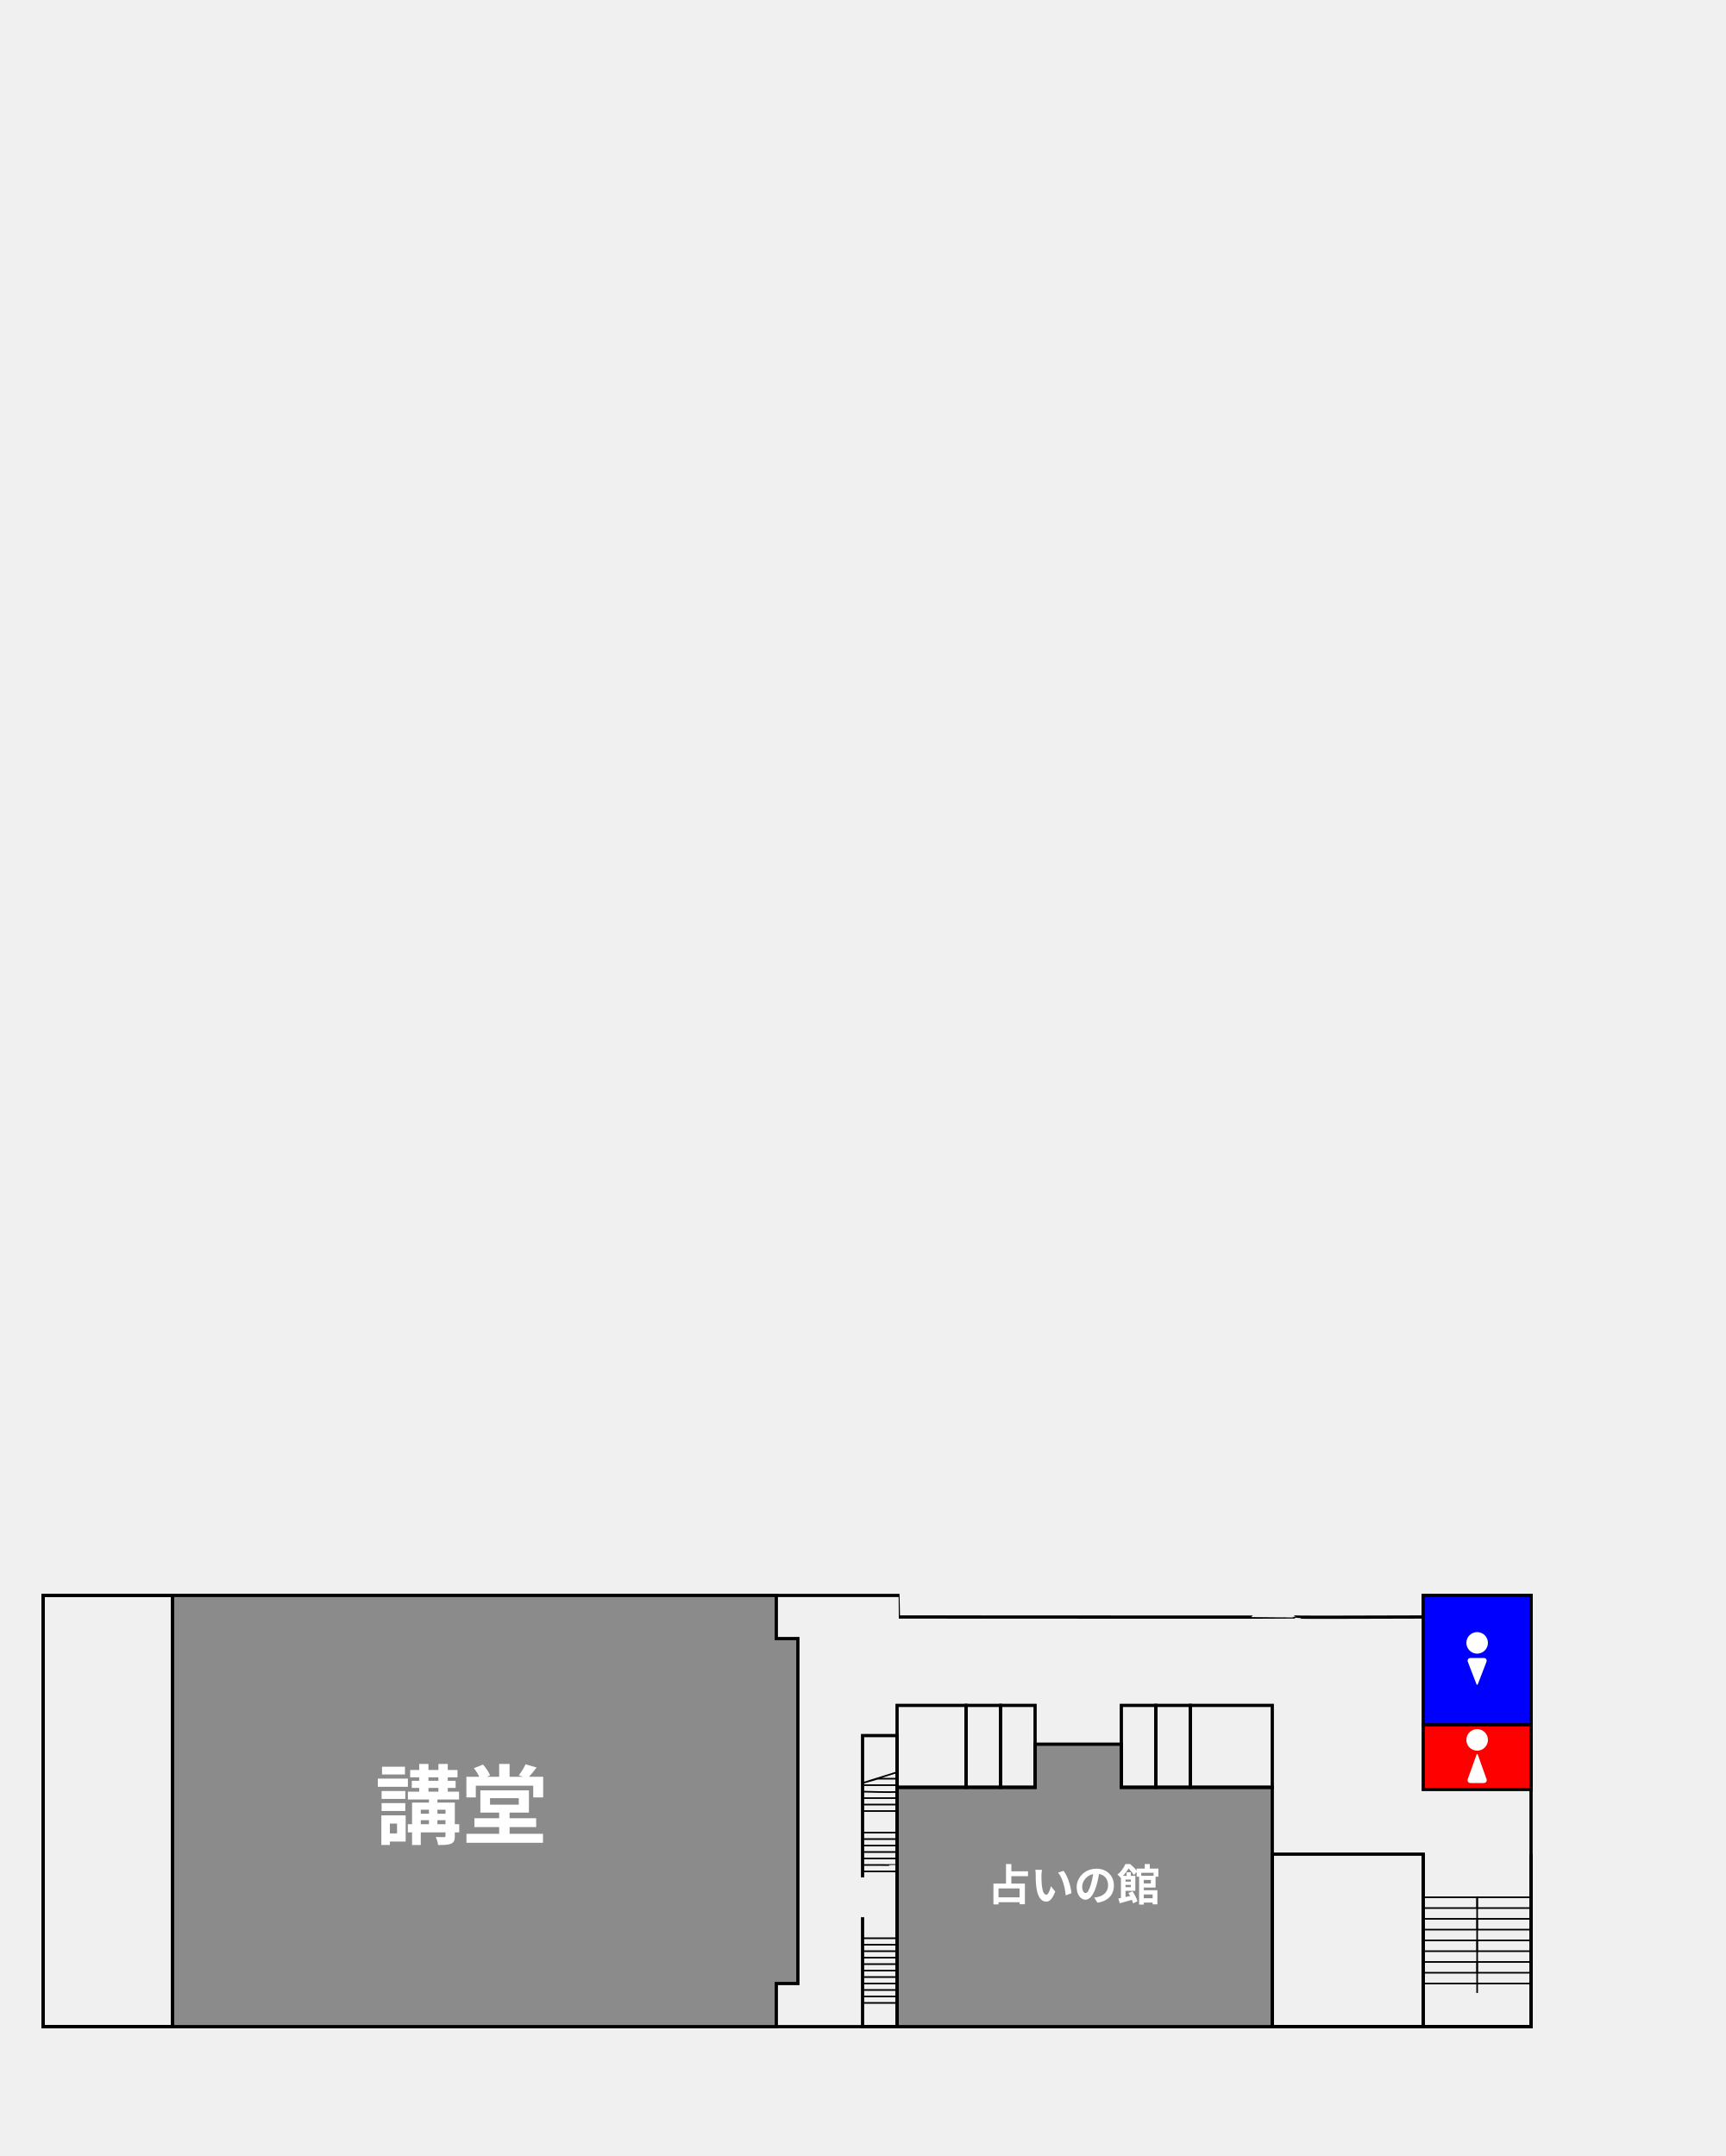
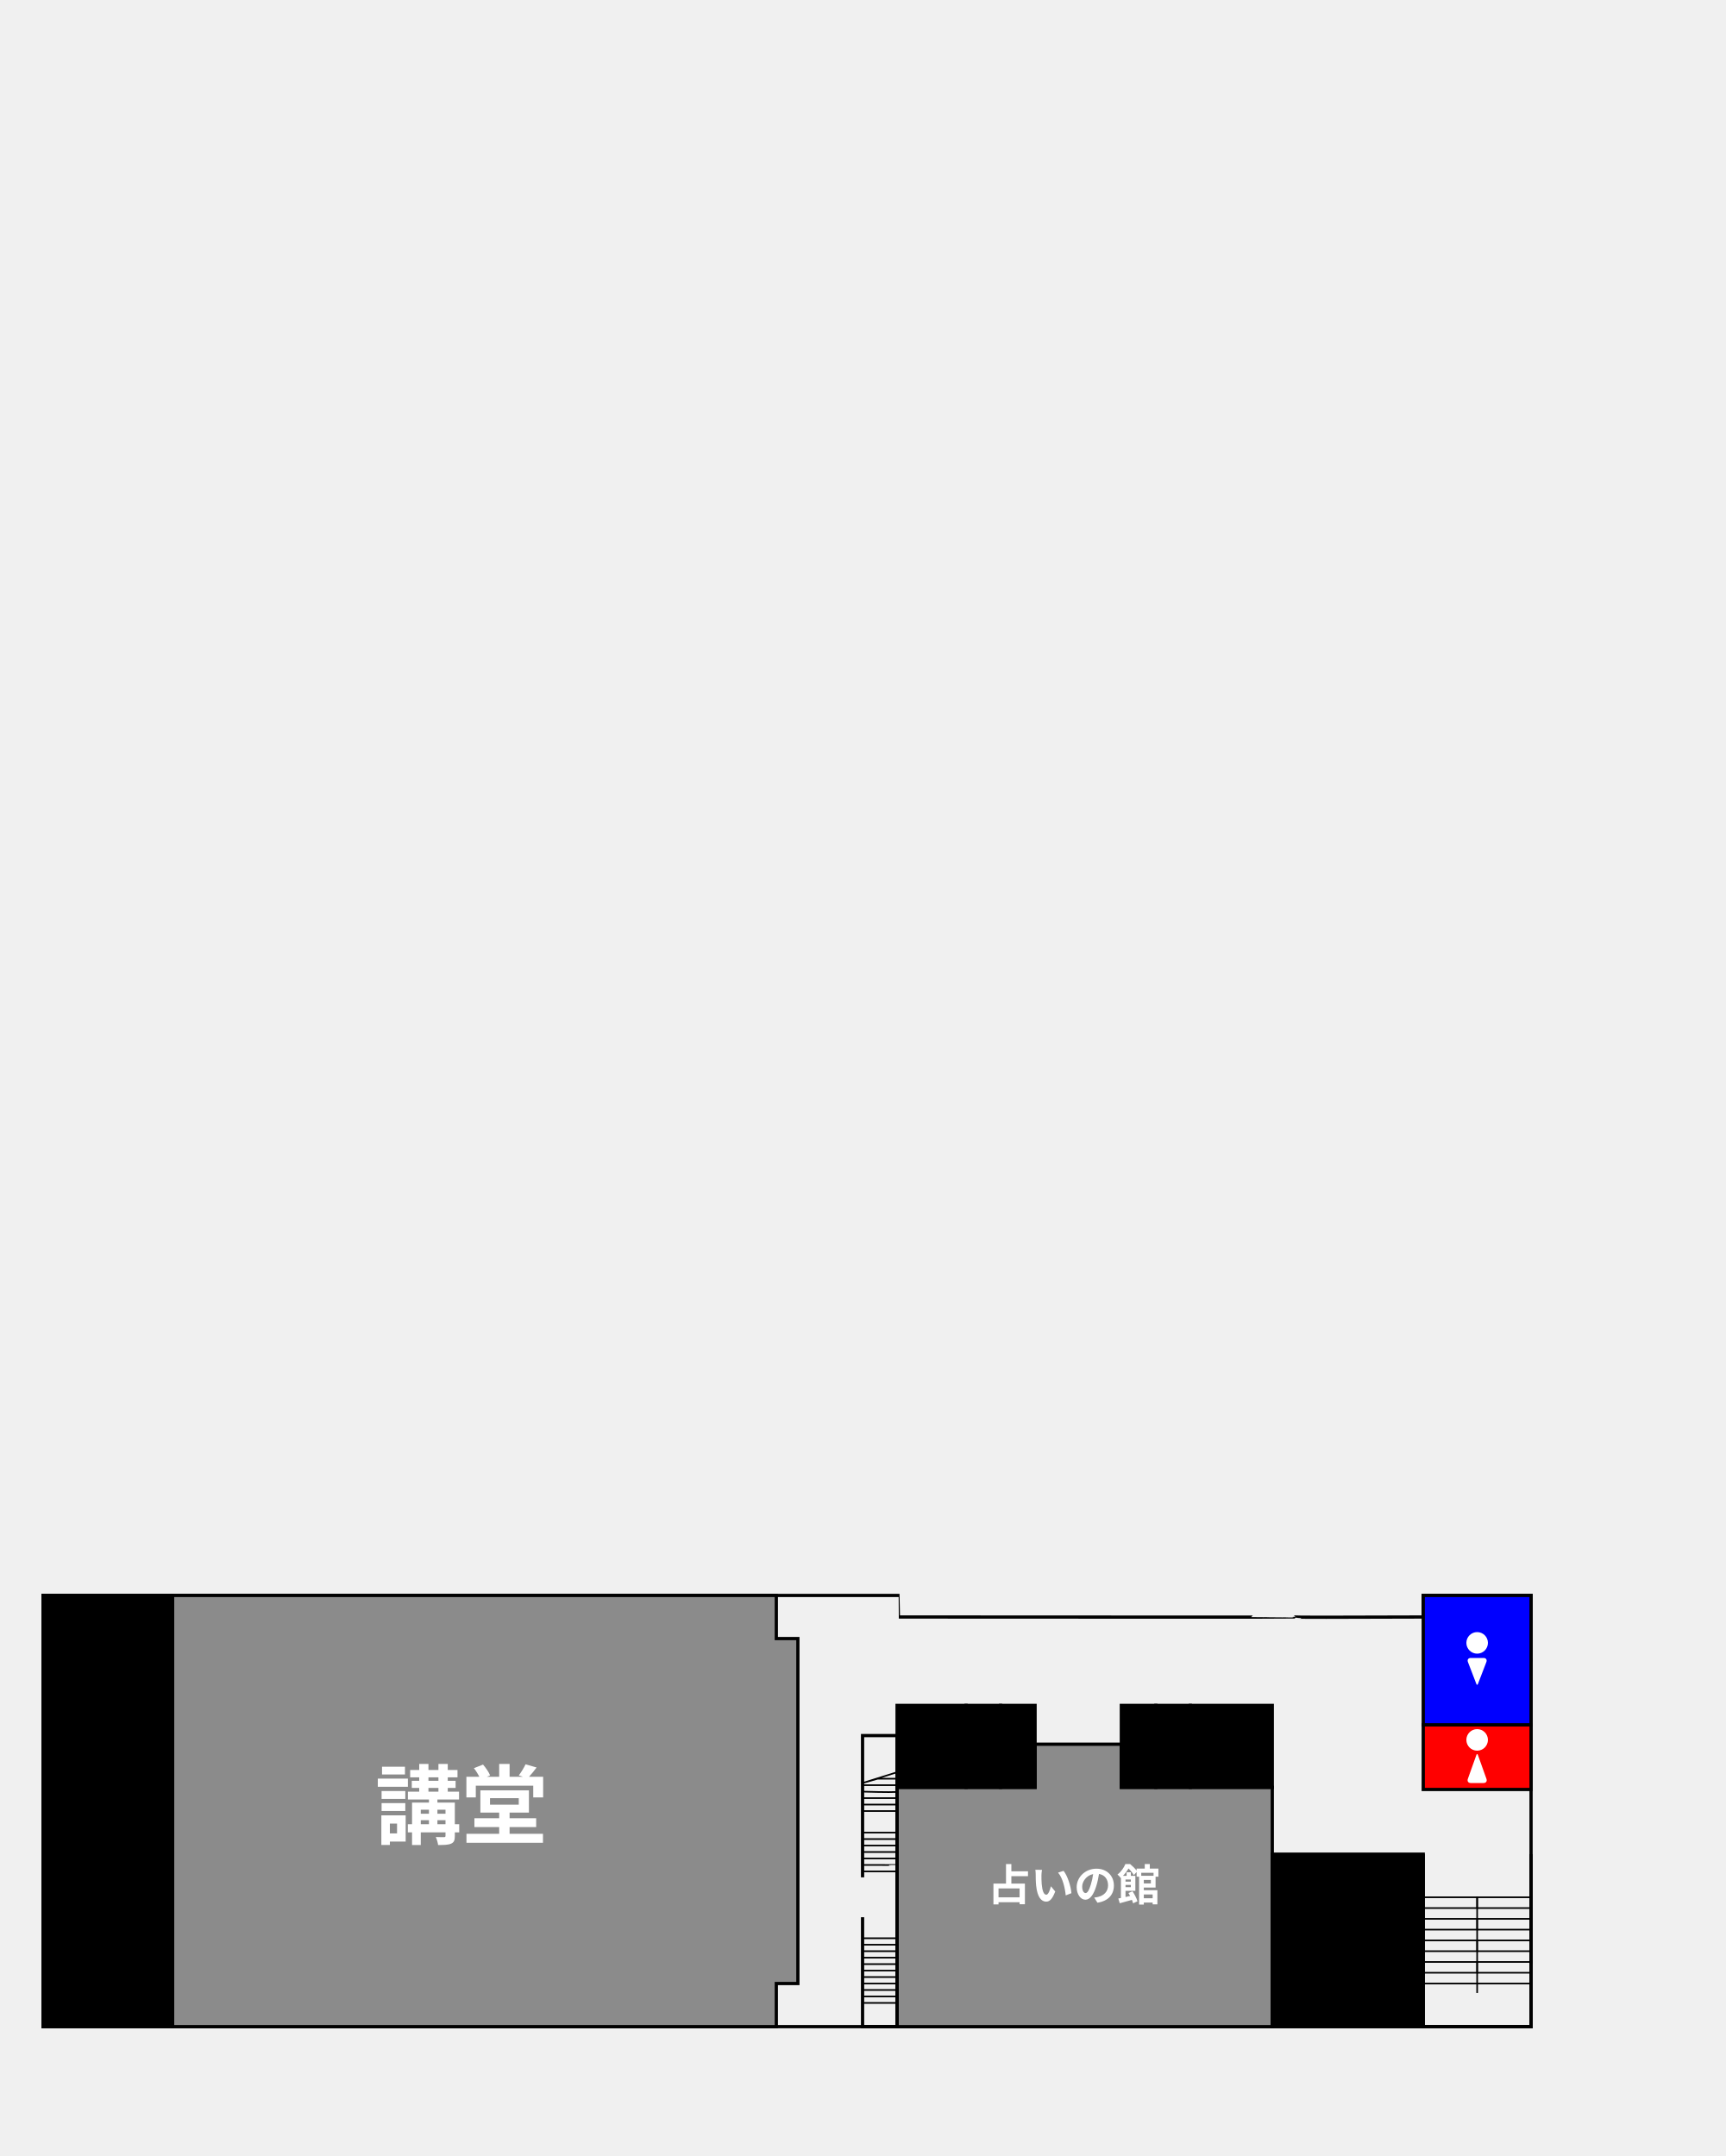
<svg xmlns="http://www.w3.org/2000/svg" style="isolation:isolate" viewBox="0 0 800 1000" width="800pt" height="1000pt">
  <defs>
-     <clipPath id="_clipPath_5HxvfMb5LbIqoThoA37MidRPVBgiZItF">
+     <clipPath id="_clipPath_pnHNjigAZ8pivMClsyzMRR3Y58egCfVp">
      <rect width="800" height="1000" />
    </clipPath>
  </defs>
-   <g clip-path="url(#_clipPath_5HxvfMb5LbIqoThoA37MidRPVBgiZItF)">
+   <g clip-path="url(#_clipPath_pnHNjigAZ8pivMClsyzMRR3Y58egCfVp)">
    <g style="isolation:isolate" id="outer">
      <path d=" M 20 740 L 20 940 L 420 940 L 600 940 L 710 940 L 710 910" id="パス" fill="none" vector-effect="non-scaling-stroke" stroke-width="2" stroke="rgb(0,0,0)" stroke-linejoin="miter" stroke-linecap="square" stroke-miterlimit="3" />
      <path d=" M 710 770 L 710 740 L 660 740 L 660 750 Q 600.047 750.234 600 750 C 600 750.141 484.918 750 417 750 C 416.977 749.988 417.012 740.004 417 740 Q 273.68 740 20 740" id="パス" fill="none" vector-effect="non-scaling-stroke" stroke-width="2" stroke="rgb(0,0,0)" stroke-linejoin="miter" stroke-linecap="square" stroke-miterlimit="3" />
      <line x1="710" y1="770" x2="710" y2="910" id="パス" vector-effect="non-scaling-stroke" stroke-width="2" stroke="rgb(0,0,0)" stroke-linejoin="miter" stroke-linecap="square" stroke-miterlimit="3" />
    </g>
    <g style="isolation:isolate" id="booth">
      <path d=" M 80 740 L 360 740 L 360 760 L 370 760 L 370 920 L 360 920 L 360 940 L 80 940 L 80 740 Z " id="maps_H3E" fill="rgb(139,139,139)" vector-effect="non-scaling-stroke" stroke-width="2" stroke="rgb(0,0,0)" stroke-linejoin="miter" stroke-linecap="square" stroke-miterlimit="3" />
      <path d=" M 590 940 L 416 940 L 416 829 L 480 829 L 480 809 Q 516.111 809 520 809 L 520 829 L 590 829 L 590 940 Z " id="パス" fill="rgb(139,139,139)" vector-effect="non-scaling-stroke" stroke-width="2" stroke="rgb(0,0,0)" stroke-linejoin="miter" stroke-linecap="square" stroke-miterlimit="3" />
    </g>
    <g style="isolation:isolate" id="blank">
-       <path d=" M 20 740 L 20 940 L 80 940 L 80 740 L 20 740 Z " id="StairE" fill="none" vector-effect="non-scaling-stroke" stroke-width="2" stroke="rgb(0,0,0)" stroke-linejoin="miter" stroke-linecap="square" stroke-miterlimit="3" />
+       <path d=" M 20 740 L 20 940 L 80 940 L 80 740 L 20 740 Z " id="StairE" fill="rgb(0,0,0)" vector-effect="non-scaling-stroke" stroke-width="2" stroke="rgb(0,0,0)" stroke-linejoin="miter" stroke-linecap="square" stroke-miterlimit="3" />
      <path d=" M 701.667 830 L 710 830 L 710 800 L 660 800 L 660 810 L 660 830 L 701.667 830 Z " id="Student_Guidance_Office" fill="rgb(255,0,0)" vector-effect="non-scaling-stroke" stroke-width="2" stroke="rgb(0,0,0)" stroke-linejoin="miter" stroke-linecap="square" stroke-miterlimit="3" />
-       <path d=" M 590 860 L 660 860 L 660 940 L 590 940 L 590 860 Z " id="Interview_Room" fill="none" vector-effect="non-scaling-stroke" stroke-width="2" stroke="rgb(0,0,0)" stroke-linejoin="miter" stroke-linecap="square" stroke-miterlimit="3" />
+       <path d=" M 590 860 L 660 860 L 660 940 L 590 940 L 590 860 Z " id="Interview_Room" fill="rgb(0,0,0)" vector-effect="non-scaling-stroke" stroke-width="2" stroke="rgb(0,0,0)" stroke-linejoin="miter" stroke-linecap="square" stroke-miterlimit="3" />
      <path d=" M 710 940 L 660 940 L 660 860 L 660 940 L 710 940 L 710 860 L 710 940 Z " fill-rule="evenodd" id="StairC" fill="none" vector-effect="non-scaling-stroke" stroke-width="2" stroke="rgb(0,0,0)" stroke-linejoin="miter" stroke-linecap="square" stroke-miterlimit="3" />
      <path d=" M 660 740 L 660 800 L 710 800 L 710 740 L 660 740 Z " id="パス" fill="rgb(0,0,255)" vector-effect="non-scaling-stroke" stroke-width="2" stroke="rgb(0,0,0)" stroke-linejoin="miter" stroke-linecap="square" stroke-miterlimit="3" />
      <path d=" M 400 870 L 400 805 L 416 805 L 416 940 L 400 940 L 400 890" id="パス" fill="none" vector-effect="non-scaling-stroke" stroke-width="2" stroke="rgb(0,0,0)" stroke-linejoin="miter" stroke-linecap="square" stroke-miterlimit="3" />
-       <path d=" M 520 791 L 536 791 L 536 829 L 520 829 L 520 791 Z " id="パス" fill="none" vector-effect="non-scaling-stroke" stroke-width="2" stroke="rgb(0,0,0)" stroke-linejoin="miter" stroke-linecap="square" stroke-miterlimit="3" />
-       <path d=" M 536 791 L 552 791 L 552 829 L 536 829 L 536 791 Z " id="パス" fill="none" vector-effect="non-scaling-stroke" stroke-width="2" stroke="rgb(0,0,0)" stroke-linejoin="miter" stroke-linecap="square" stroke-miterlimit="3" />
-       <path d=" M 464 791 L 480 791 L 480 829 L 464 829 L 464 791 Z " id="パス" fill="none" vector-effect="non-scaling-stroke" stroke-width="2" stroke="rgb(0,0,0)" stroke-linejoin="miter" stroke-linecap="square" stroke-miterlimit="3" />
-       <path d=" M 448 791 L 464 791 L 464 829 L 448 829 L 448 791 Z " id="パス" fill="none" vector-effect="non-scaling-stroke" stroke-width="2" stroke="rgb(0,0,0)" stroke-linejoin="miter" stroke-linecap="square" stroke-miterlimit="3" />
-       <path d=" M 416 791 L 448 791 L 448 829 L 416 829 L 416 791 Z " id="パス" fill="none" vector-effect="non-scaling-stroke" stroke-width="2" stroke="rgb(0,0,0)" stroke-linejoin="miter" stroke-linecap="square" stroke-miterlimit="3" />
+       <path d=" M 520 791 L 536 791 L 536 829 L 520 829 L 520 791 Z " id="パス" fill="rgb(0,0,0)" vector-effect="non-scaling-stroke" stroke-width="2" stroke="rgb(0,0,0)" stroke-linejoin="miter" stroke-linecap="square" stroke-miterlimit="3" />
+       <path d=" M 536 791 L 552 791 L 552 829 L 536 829 L 536 791 Z " id="パス" fill="rgb(0,0,0)" vector-effect="non-scaling-stroke" stroke-width="2" stroke="rgb(0,0,0)" stroke-linejoin="miter" stroke-linecap="square" stroke-miterlimit="3" />
+       <path d=" M 464 791 L 480 791 L 480 829 L 464 829 L 464 791 Z " id="パス" fill="rgb(0,0,0)" vector-effect="non-scaling-stroke" stroke-width="2" stroke="rgb(0,0,0)" stroke-linejoin="miter" stroke-linecap="square" stroke-miterlimit="3" />
+       <path d=" M 448 791 L 464 791 L 464 829 L 448 829 L 448 791 Z " id="パス" fill="rgb(0,0,0)" vector-effect="non-scaling-stroke" stroke-width="2" stroke="rgb(0,0,0)" stroke-linejoin="miter" stroke-linecap="square" stroke-miterlimit="3" />
+       <path d=" M 416 791 L 448 791 L 448 829 L 416 829 L 416 791 Z " id="パス" fill="rgb(0,0,0)" vector-effect="non-scaling-stroke" stroke-width="2" stroke="rgb(0,0,0)" stroke-linejoin="miter" stroke-linecap="square" stroke-miterlimit="3" />
      <path d=" M 400 929 L 416 929 L 416 926 L 400 926 L 400 923 L 416 923 L 416 920 L 400 920 L 400 917 L 416 917 L 416 914 L 400 914 L 400 911 L 416 911 L 416 908 L 400 908 L 400 905 L 416 905 L 416 902 L 400 902 L 400 899 L 416 899 Q 416 884.402 416 868 L 400 868 L 400 865 Q 416 865.067 416 865 L 416 862 L 400 862 L 400 859 L 416 859 L 416 856 L 400 856 L 400 853 L 416 853 L 416 850 L 400 850 L 400 840 L 416 840 L 416 837 L 400 837 L 400 834 L 416 834 Q 415.813 830.563 416 831 Q 416.188 831.438 400 831 L 400 828 L 416 828 L 416 825 L 407 825 L 400 827 L 416 822" id="パス" fill="none" vector-effect="non-scaling-stroke" stroke-width="1" stroke="rgb(0,0,0)" stroke-linejoin="miter" stroke-linecap="square" stroke-miterlimit="3" />
    </g>
-     <path d=" M 590 791 L 590 829 L 552 829 L 552 791 L 590 791 Z " id="パス" fill="none" vector-effect="non-scaling-stroke" stroke-width="2" stroke="rgb(0,0,0)" stroke-linejoin="miter" stroke-linecap="square" stroke-miterlimit="3" />
+     <path d=" M 590 791 L 590 829 L 552 829 L 552 791 L 590 791 Z " id="パス" fill="rgb(0,0,0)" vector-effect="non-scaling-stroke" stroke-width="2" stroke="rgb(0,0,0)" stroke-linejoin="miter" stroke-linecap="square" stroke-miterlimit="3" />
    <g style="isolation:isolate" id="special" />
    <g style="isolation:isolate" id="Decorations">
      <g style="isolation:isolate" id="stairB" />
      <g style="isolation:isolate" id="stairC">
        <path d=" M 685 920 L 660 920 L 660 915 L 685 915 L 685 910 L 660 910 L 660 905 L 685 905 L 685 900 L 660 900 L 660 895 L 685 895 L 685 890 L 660 890 L 660 885 L 685 885 L 685 880 L 660 880" id="パス" fill="none" vector-effect="non-scaling-stroke" stroke-width="1" stroke="rgb(0,0,0)" stroke-linejoin="miter" stroke-linecap="square" stroke-miterlimit="3" />
        <path d=" M 685 924 L 685 880 L 685 880 L 710 880 L 710 885 L 685 885 L 685 890 L 710 890 L 710 895 L 685 895 L 685 900 L 710 900 L 710 905 L 685 905 L 685 910 L 710 910 L 710 915 L 685 915 L 685 920 L 710 920" id="パス" fill="none" vector-effect="non-scaling-stroke" stroke-width="1" stroke="rgb(0,0,0)" stroke-linejoin="miter" stroke-linecap="square" stroke-miterlimit="3" />
      </g>
      <g style="isolation:isolate" id="Text">
-         <g clip-path="url(#_clipPath_Udi0TFO8fLTMQu8YxOA4XYCnhHZgVXMs)">
+         <g clip-path="url(#_clipPath_EnCCAMxQpwcEC9k84pu1QgP3n9omsRR9)">
          <text transform="matrix(1,0,0,1,174,852.164)" id="テキスト" style="font-family:'Yu Gothic UI';font-weight:700;font-size:40px;font-style:normal;fill:#ffffff;stroke:none;">講堂</text>
        </g>
        <defs>
-           <clipPath id="_clipPath_Udi0TFO8fLTMQu8YxOA4XYCnhHZgVXMs">
+           <clipPath id="_clipPath_EnCCAMxQpwcEC9k84pu1QgP3n9omsRR9">
            <rect x="0" y="0" width="150" height="70" transform="matrix(1,0,0,1,174,809)" />
          </clipPath>
        </defs>
-         <g clip-path="url(#_clipPath_7G0zJvg7oQbvJ8kwBAcR1U7kfuZxdG5D)">
+         <g clip-path="url(#_clipPath_9DJcW3XU9tavo8yb8XlKpgzxeGQ3dIpS)">
          <text transform="matrix(1,0,0,1,458,881.582)" id="テキスト" style="font-family:'Yu Gothic UI';font-weight:700;font-size:20px;font-style:normal;fill:#ffffff;stroke:none;">占いの館</text>
        </g>
        <defs>
-           <clipPath id="_clipPath_7G0zJvg7oQbvJ8kwBAcR1U7kfuZxdG5D">
+           <clipPath id="_clipPath_9DJcW3XU9tavo8yb8XlKpgzxeGQ3dIpS">
            <rect x="0" y="0" width="90" height="30" transform="matrix(1,0,0,1,458,860)" />
          </clipPath>
        </defs>
      </g>
    </g>
    <path d=" M 680 762 C 680 759.24 682.24 757 685 757 C 687.76 757 690 759.24 690 762 C 690 764.76 687.76 767 685 767 C 682.24 767 680 764.76 680 762 Z  M 684.641 781.067 L 680.718 770.867 C 680.322 769.836 680.896 769 682 769 L 688 769 C 689.104 769 689.678 769.836 689.282 770.867 L 685.359 781.067 C 685.161 781.582 684.839 781.582 684.641 781.067 Z " fill-rule="evenodd" id="複合パス" fill="rgb(255,255,255)" />
    <path d=" M 680 807 C 680 804.24 682.24 802 685 802 C 687.76 802 690 804.24 690 807 C 690 809.76 687.76 812 685 812 C 682.24 812 680 809.76 680 807 Z  M 684.664 813.942 L 680.673 825.117 C 680.301 826.156 680.896 827 682 827 L 688 827 C 689.104 827 689.699 826.156 689.327 825.117 L 685.336 813.942 C 685.151 813.422 684.849 813.422 684.664 813.942 Z " fill-rule="evenodd" id="複合パス" fill="rgb(255,255,255)" />
  </g>
</svg>
